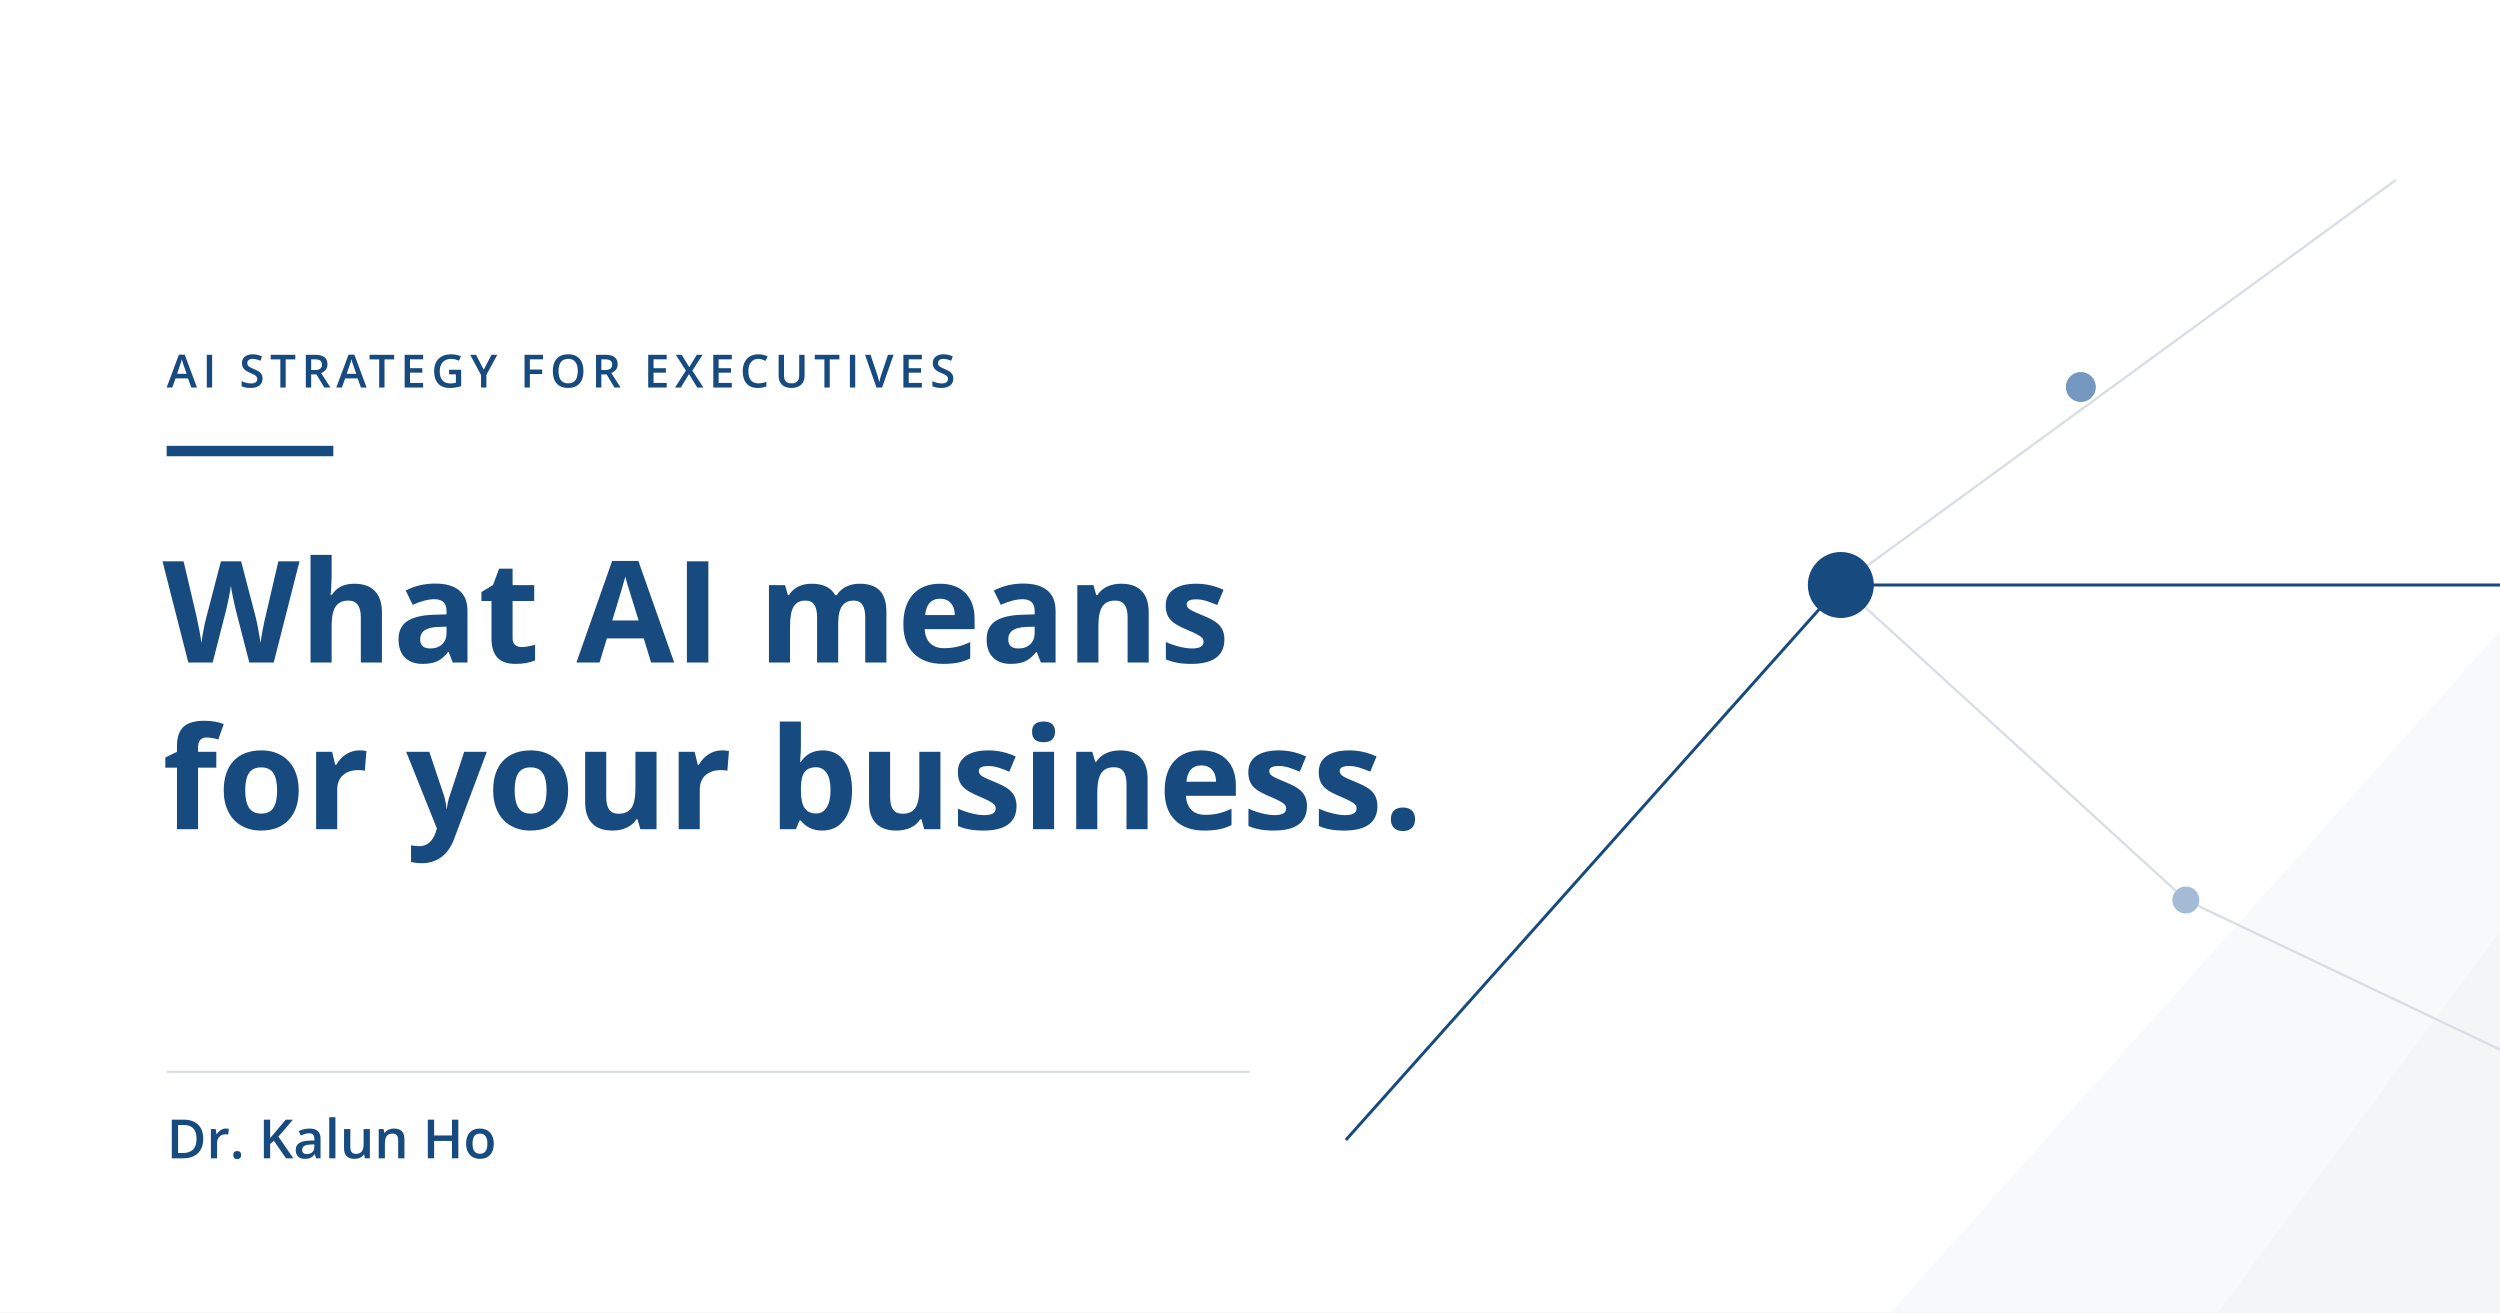
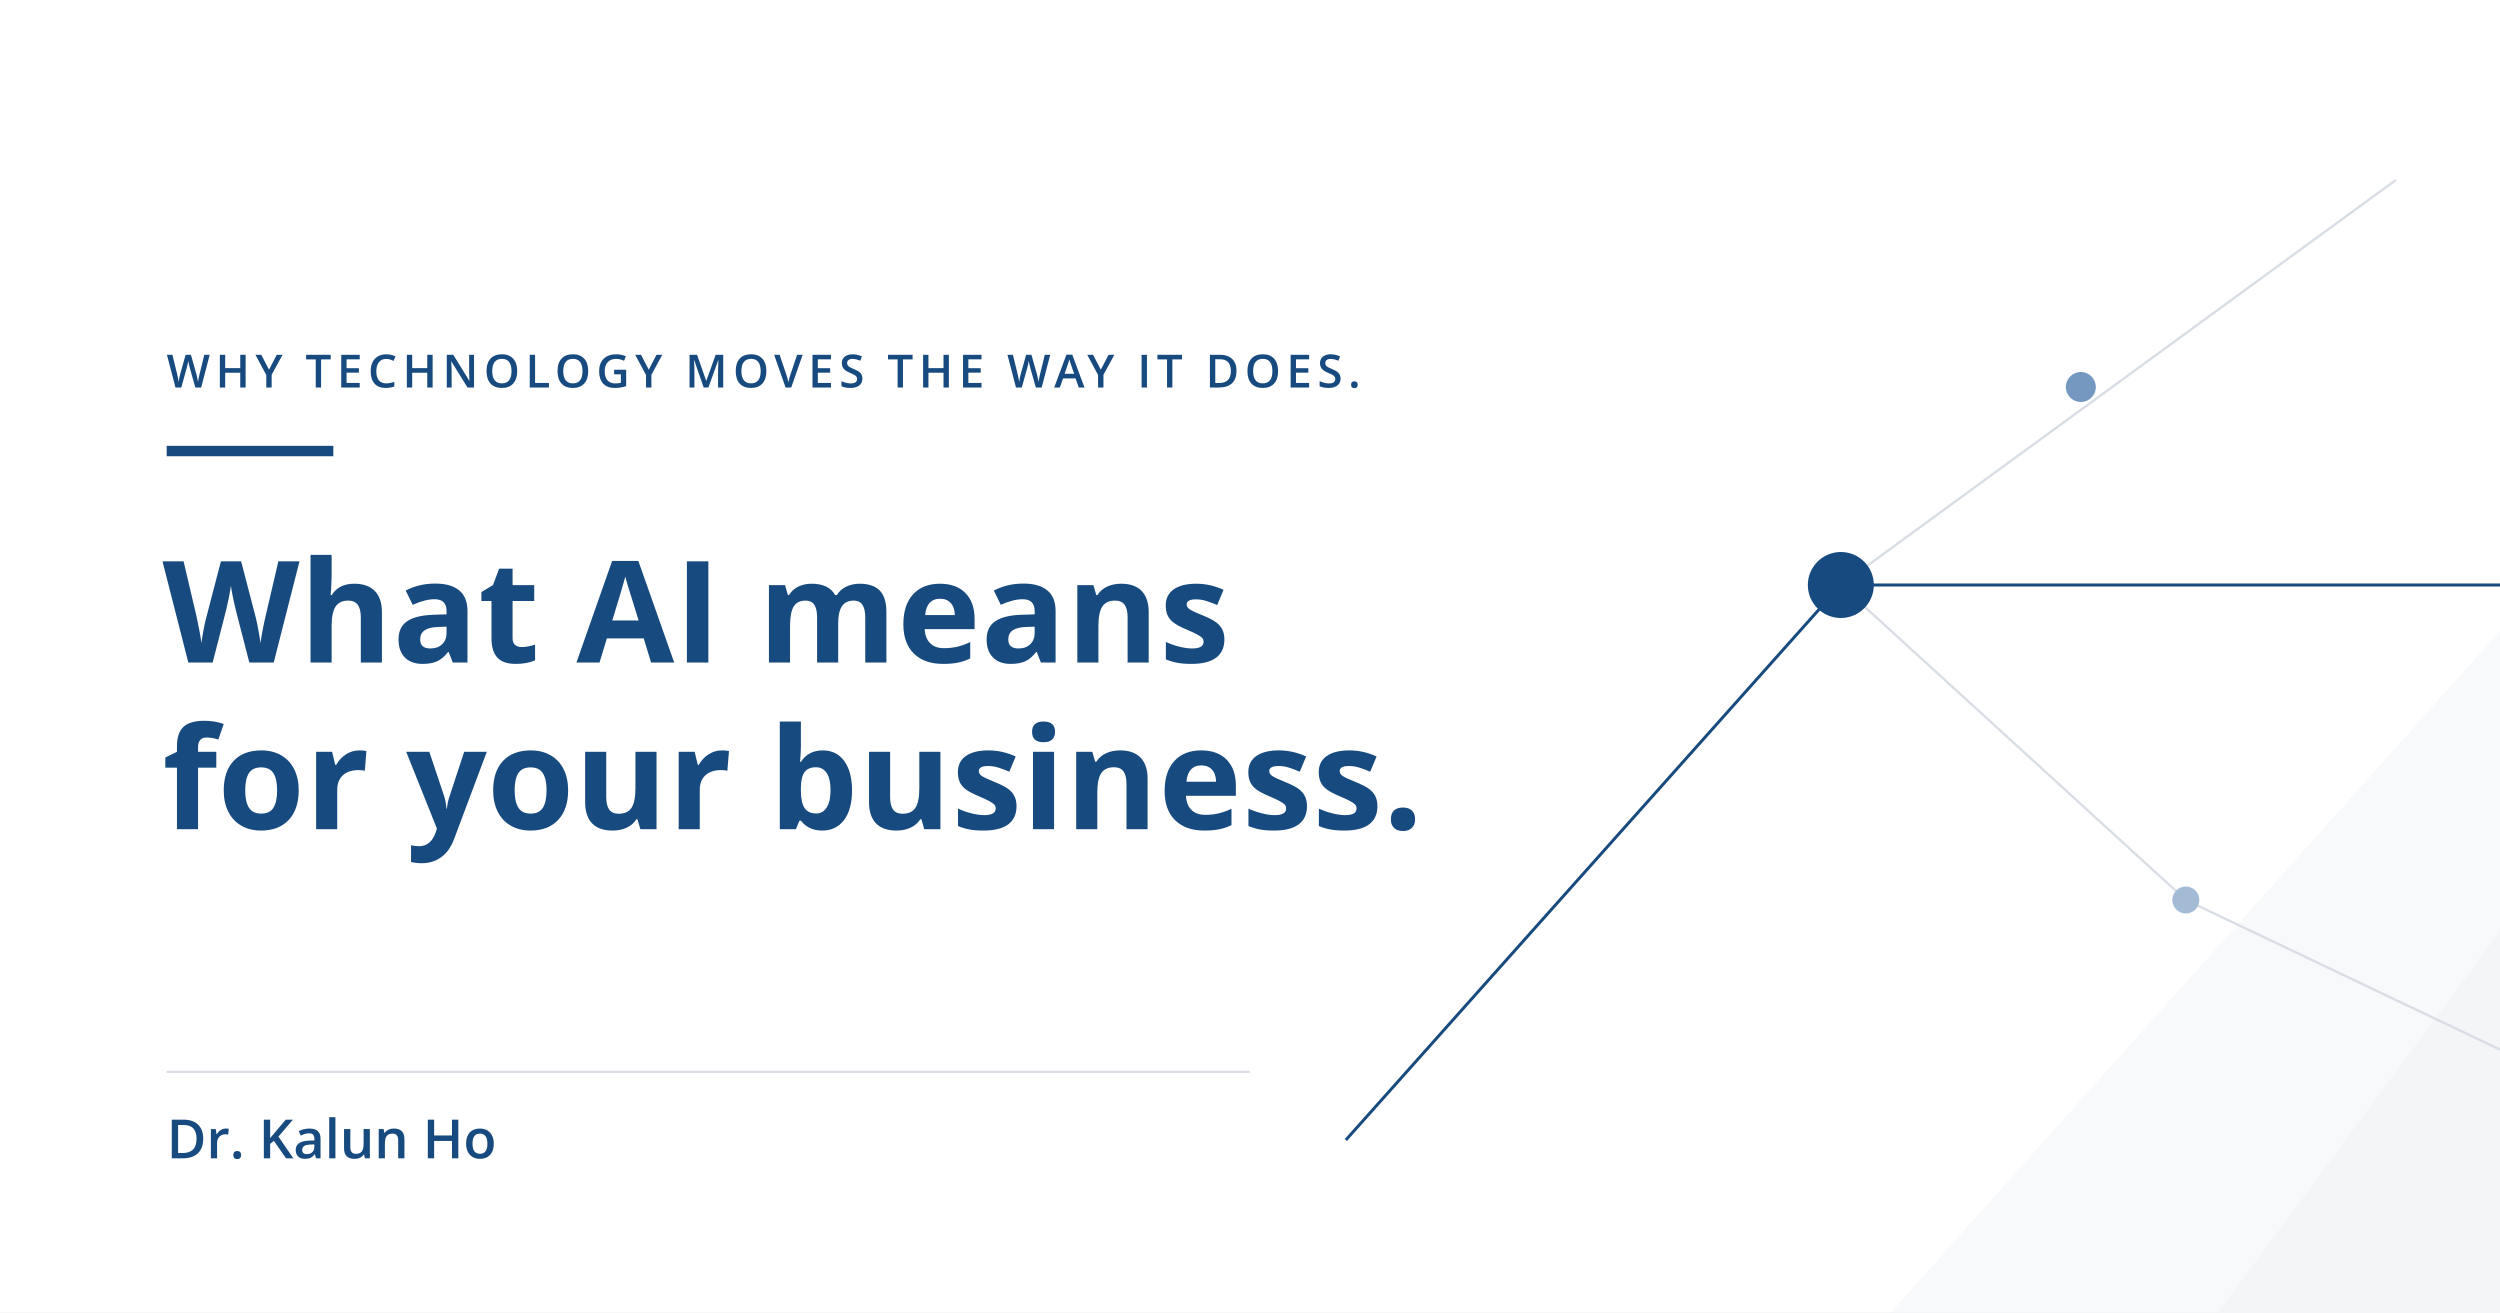
<svg xmlns="http://www.w3.org/2000/svg" viewBox="0 0 1200 630" width="1200" height="630">
  <rect width="1200" height="630" fill="#FFFFFF" />
  <g transform="translate(646 0) scale(0.72)" fill="none">
    <polygon points="430,1080 770,620 770,1080" fill="#F3F5F7" />
    <polygon points="770,420 770,1080 180,1080" fill="#F3F5F7" opacity="0.6" />
    <line x1="0" y1="760" x2="330" y2="390" stroke="#174A7E" stroke-width="2" />
    <line x1="330" y1="390" x2="770" y2="390" stroke="#174A7E" stroke-width="2" />
    <line x1="330" y1="390" x2="700" y2="120" stroke="#D9DEE5" stroke-width="1.6" />
    <line x1="330" y1="390" x2="560" y2="600" stroke="#D9DEE5" stroke-width="1.6" />
    <line x1="560" y1="600" x2="770" y2="700" stroke="#D9DEE5" stroke-width="1.6" />
    <circle cx="330" cy="390" r="22" fill="#174A7E" />
    <circle cx="490" cy="258" r="10" fill="#7498C0" />
    <circle cx="560" cy="600" r="9" fill="#A3BBD5" />
  </g>
  <g font-family="Open Sans, Arial, sans-serif" fill="#174A7E">
-     <text x="80" y="186" font-size="22" font-weight="600" letter-spacing="2.64">AI STRATEGY FOR EXECUTIVES</text>
+     <text x="80" y="186" font-size="22" font-weight="600" letter-spacing="2.64">WHY TECHNOLOGY MOVES THE WAY IT DOES.</text>
    <rect x="80" y="214" width="80" height="5" />
    <text font-size="68" font-weight="700">
      <tspan x="78" y="318">What AI means</tspan>
      <tspan x="78" y="398">for your business.</tspan>
    </text>
    <rect x="80" y="514" width="520" height="1" fill="#D9DEE5" />
    <text x="80" y="556" font-size="26" font-weight="600">Dr. Kalun Ho</text>
  </g>
</svg>
